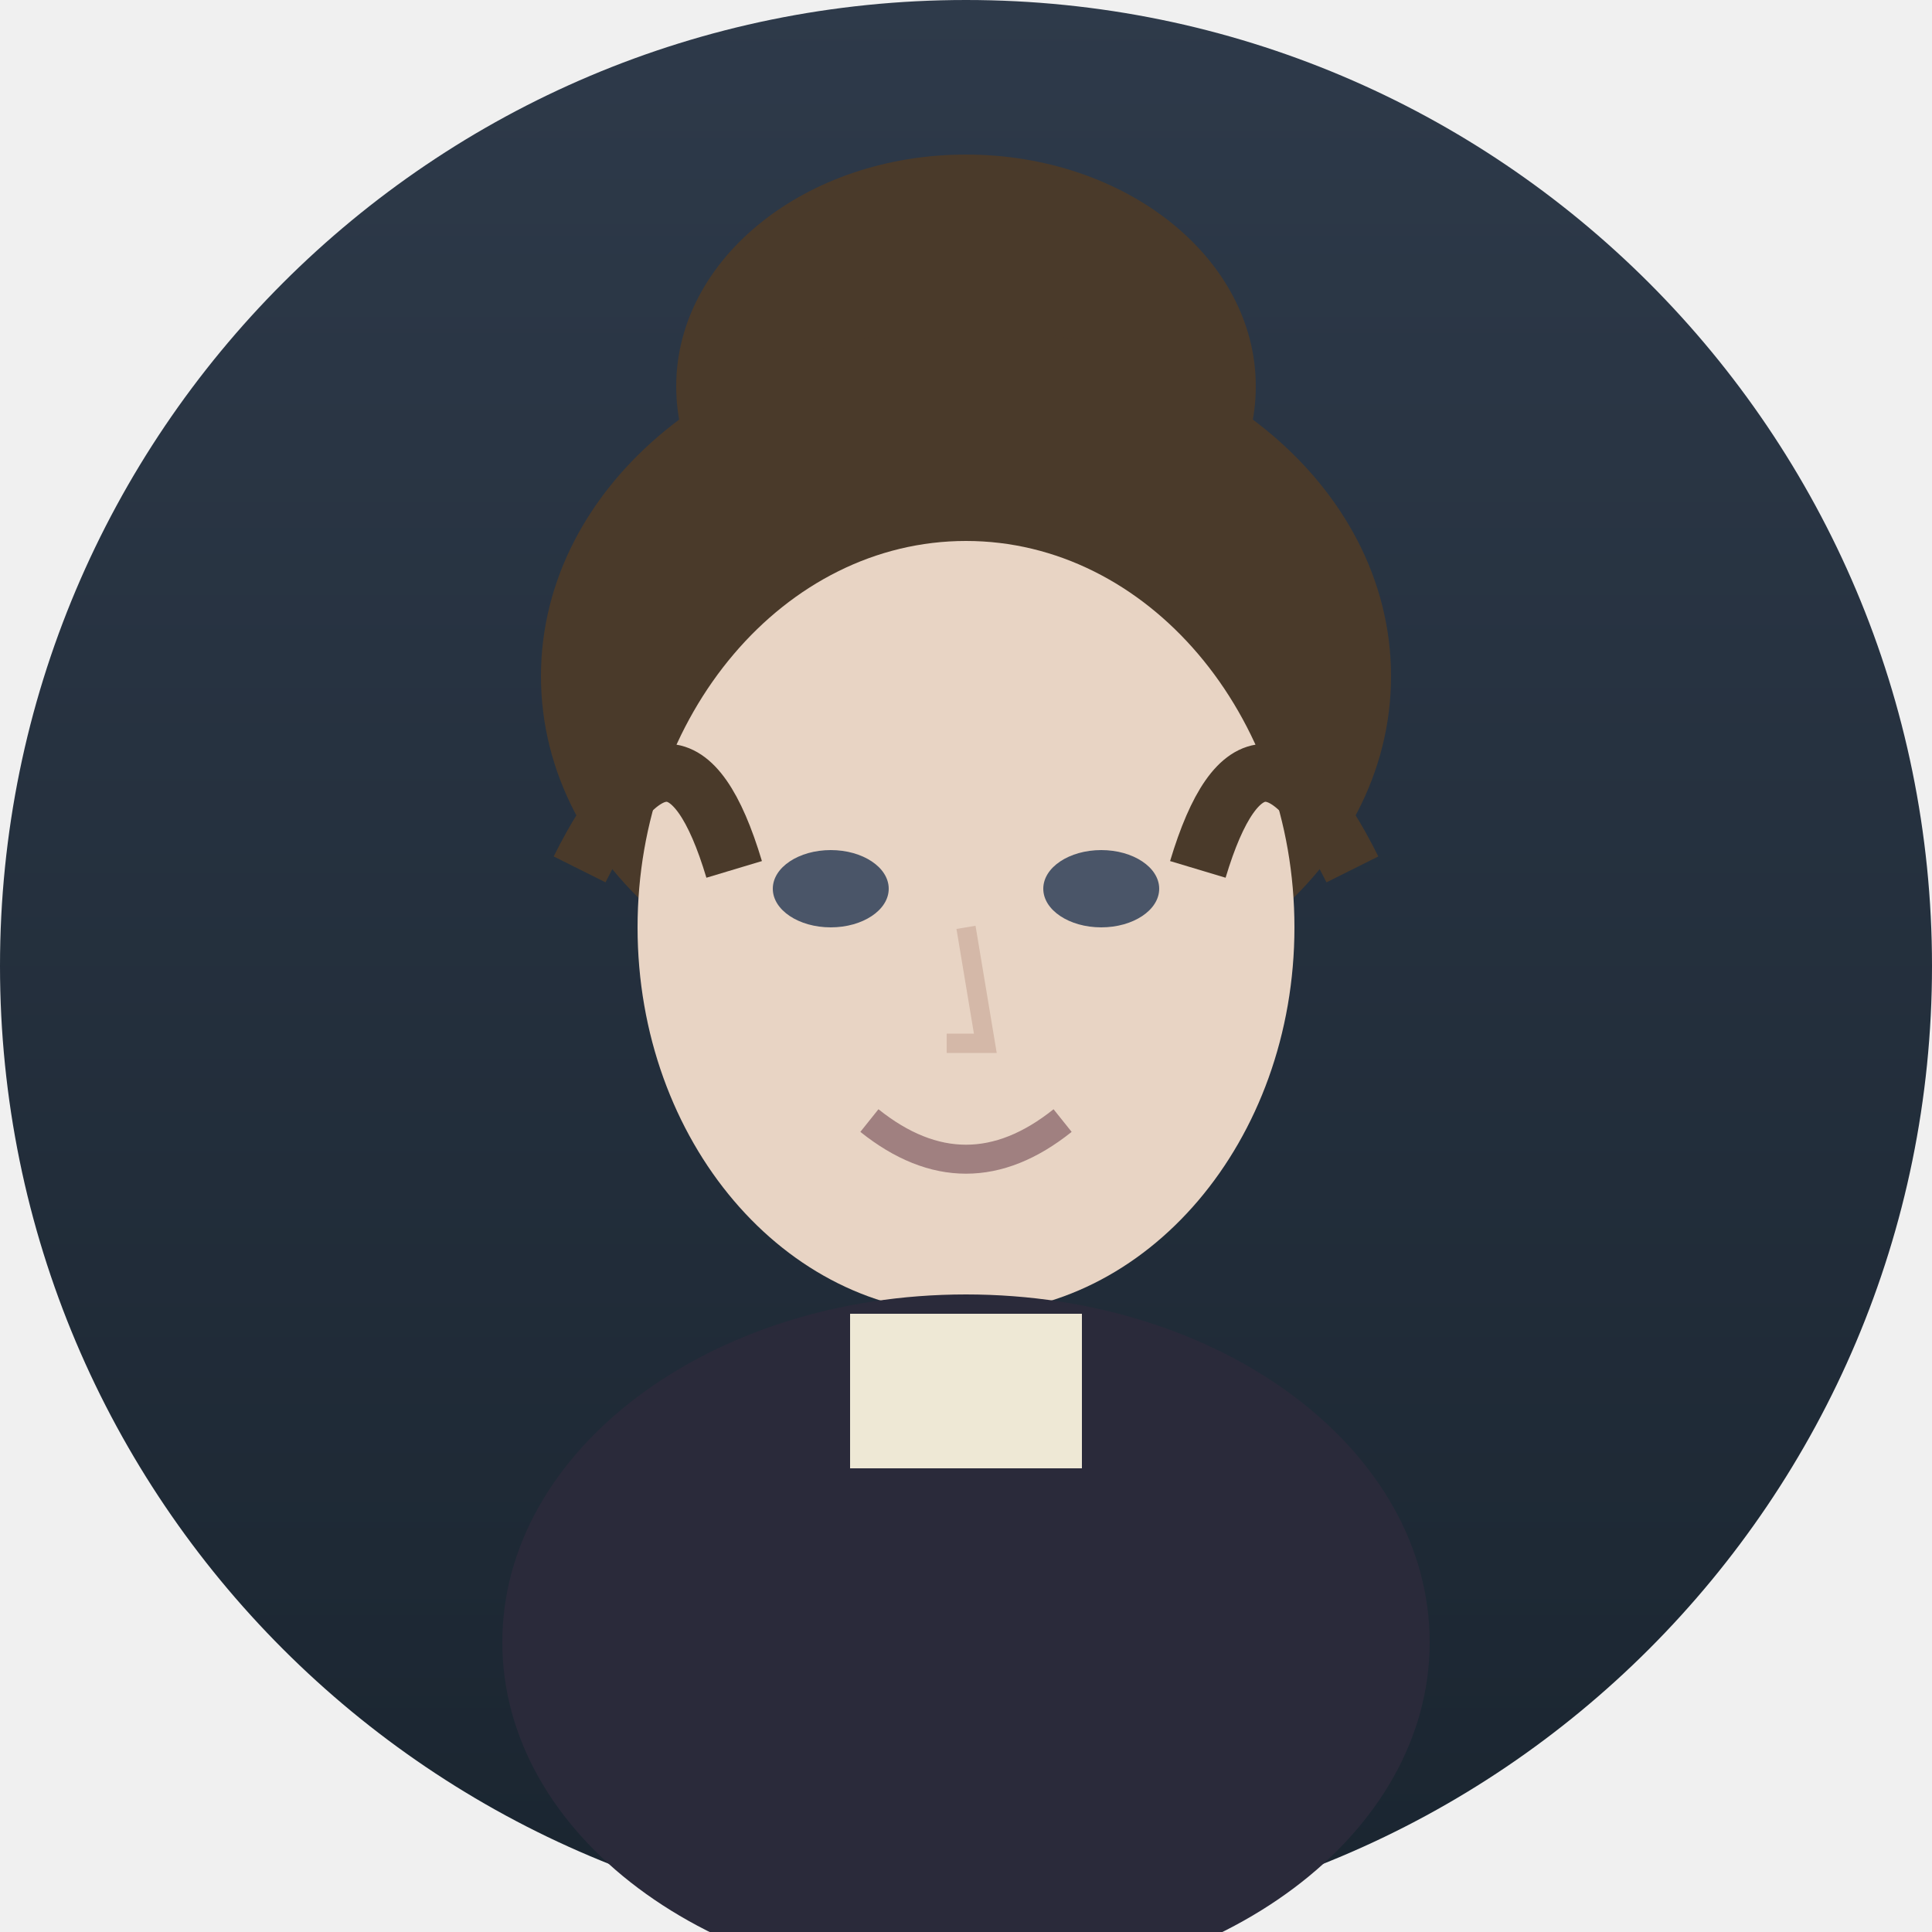
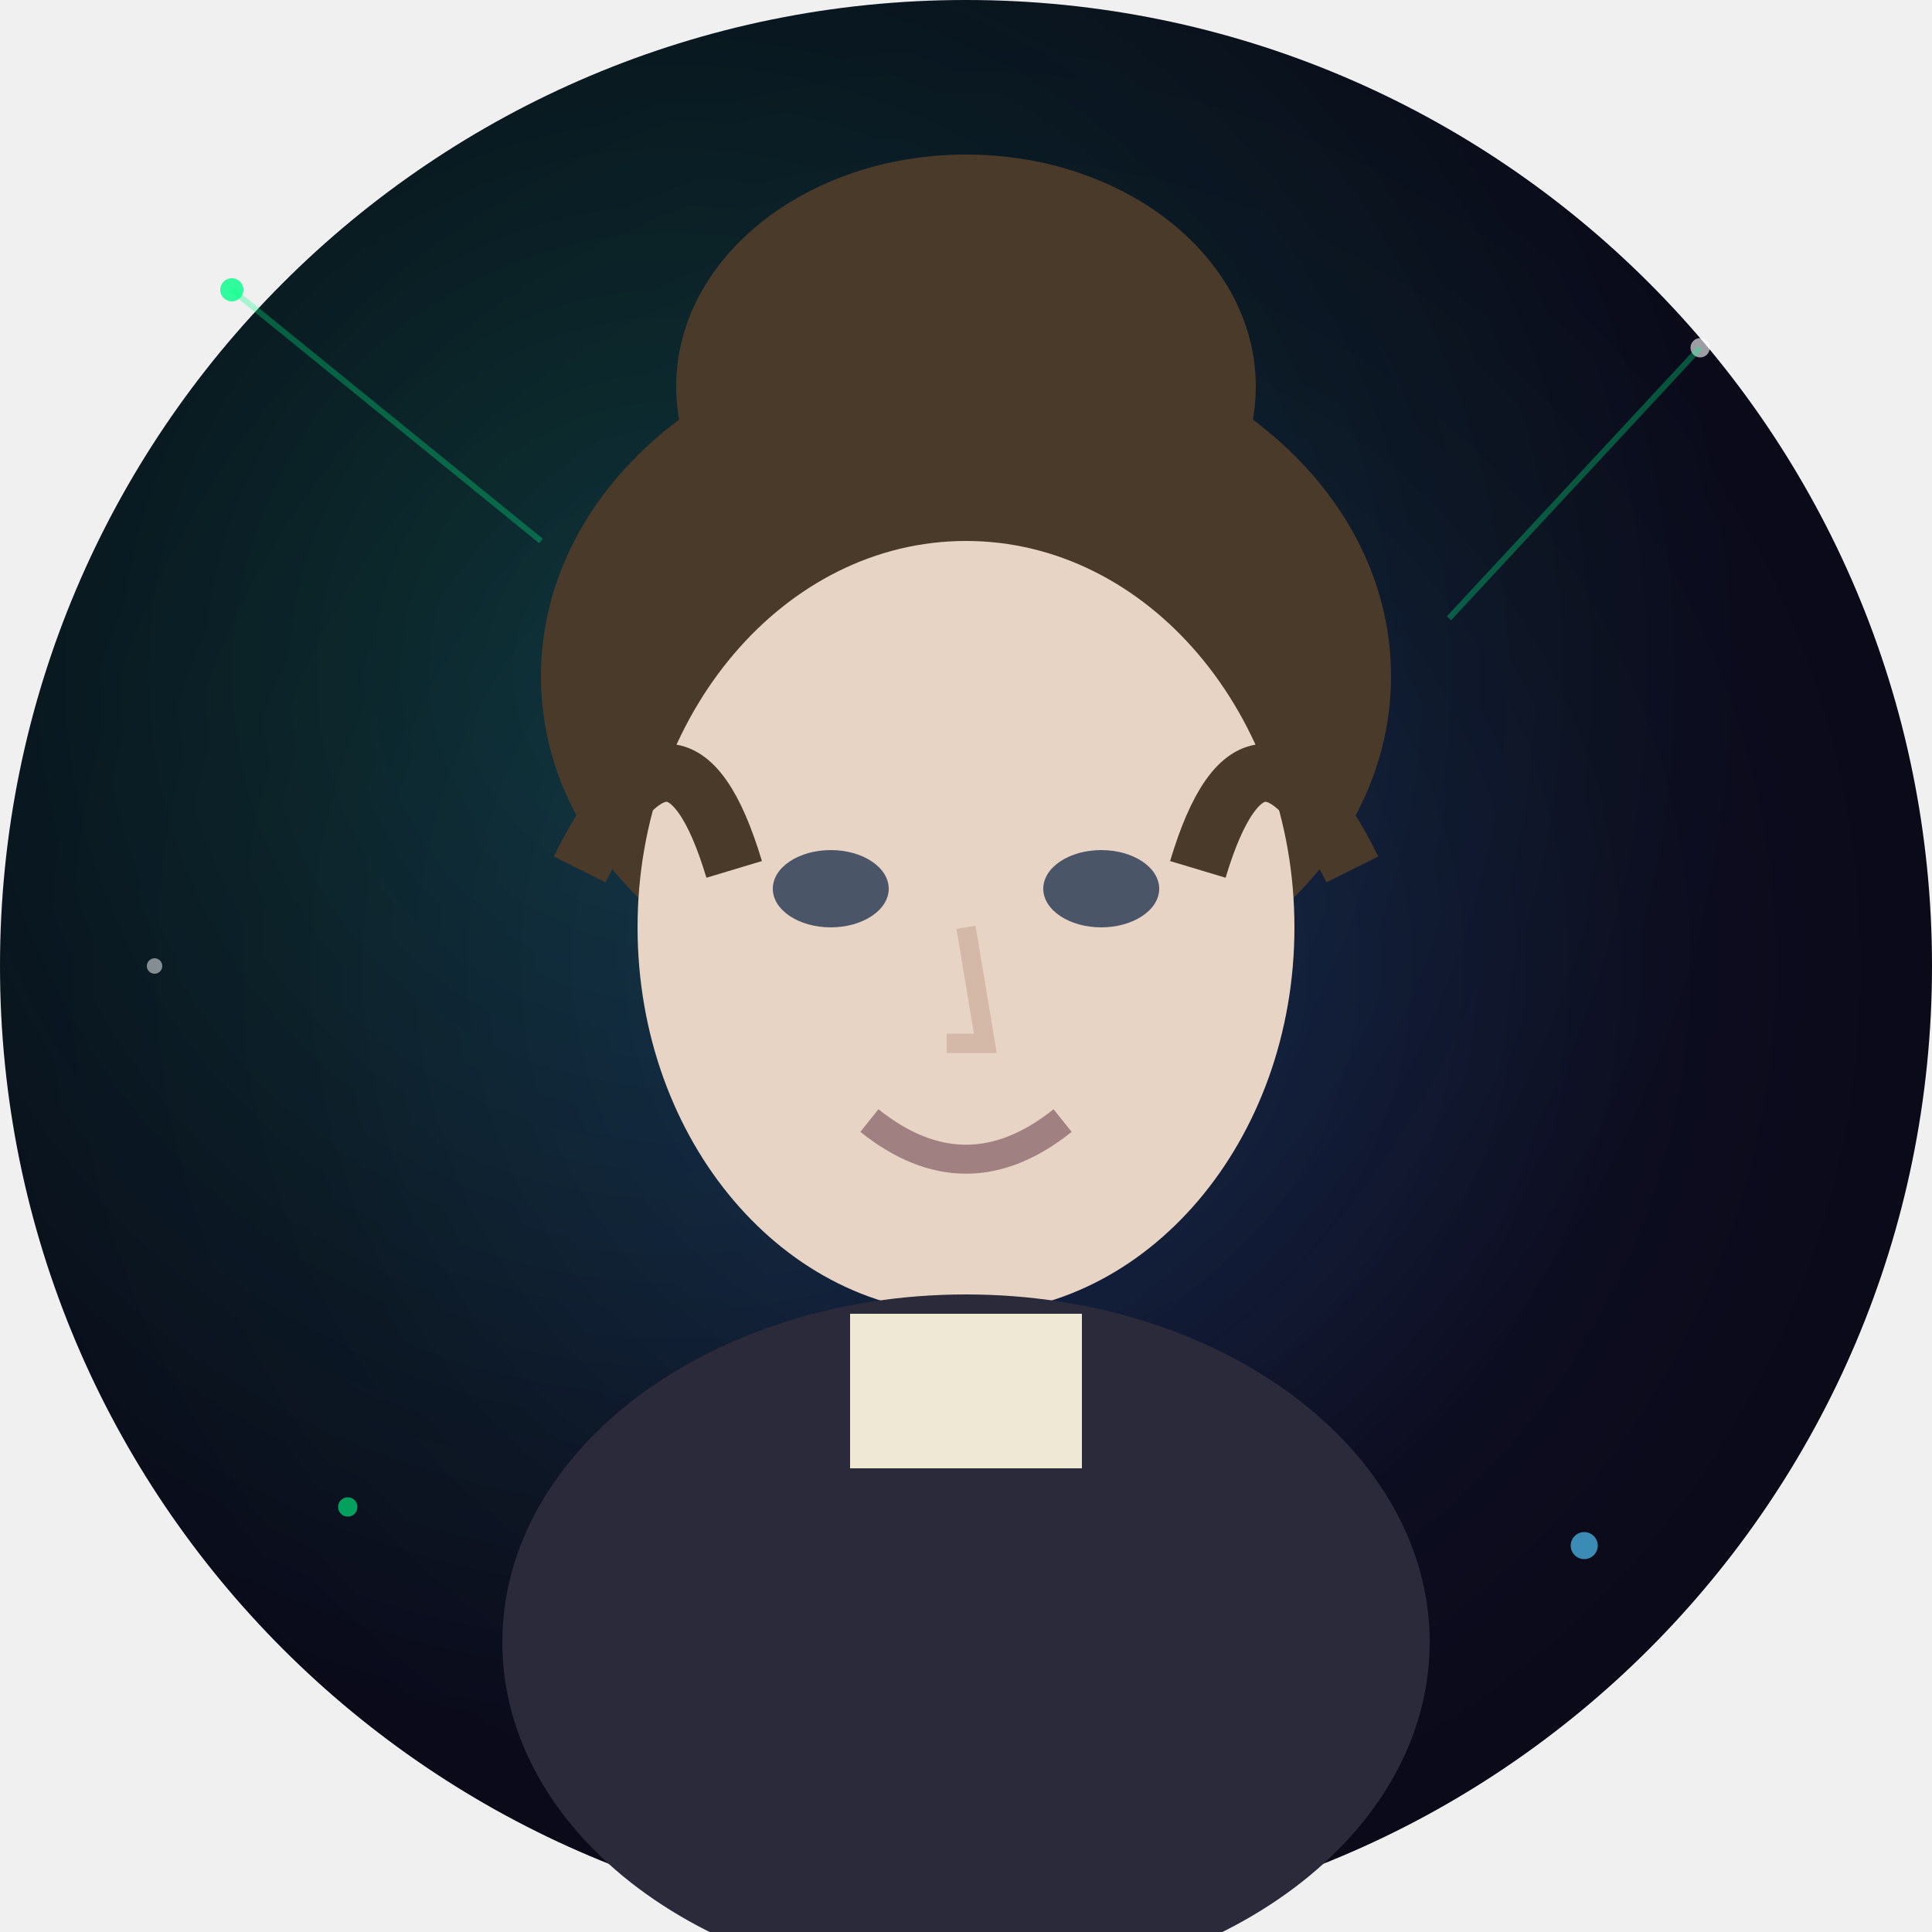
<svg xmlns="http://www.w3.org/2000/svg" viewBox="0 0 100 100">
  <defs>
-     <linearGradient id="bgCurie" x1="0%" y1="0%" x2="0%" y2="100%">
-       <stop offset="0%" style="stop-color:#2e3a4a" />
-       <stop offset="100%" style="stop-color:#1a2530" />
-     </linearGradient>
+     <radialGradient id="cosmicBgCurie" cx="50%" cy="50%" r="70%">
+       <stop offset="0%" style="stop-color:#1a1a4a" />
+       <stop offset="50%" style="stop-color:#0d0d20" />
+       <stop offset="100%" style="stop-color:#050510" />
+     </radialGradient>
+     <radialGradient id="nebulaCurie" cx="35%" cy="35%" r="55%">
+       <stop offset="0%" style="stop-color:#00ff88;stop-opacity:0.15" />
+       <stop offset="100%" style="stop-color:#00ff88;stop-opacity:0" />
+     </radialGradient>
  </defs>
-   <circle cx="50" cy="50" r="50" fill="url(#bgCurie)" />
+   <circle cx="50" cy="50" r="50" fill="url(#cosmicBgCurie)" />
+   <circle cx="50" cy="50" r="50" fill="url(#nebulaCurie)" />
+   <circle cx="12" cy="15" r="0.6" fill="#00ff88" opacity="0.8" />
+   <circle cx="88" cy="18" r="0.5" fill="#fff" opacity="0.6" />
+   <circle cx="82" cy="80" r="0.7" fill="#4fc3f7" opacity="0.7" />
+   <circle cx="18" cy="78" r="0.5" fill="#00ff88" opacity="0.6" />
+   <circle cx="8" cy="50" r="0.4" fill="#fff" opacity="0.5" />
+   <path d="M12 15 L28 28 M88 18 L75 32" stroke="#00ff88" stroke-width="0.3" opacity="0.3" />
  <ellipse cx="50" cy="20" rx="15" ry="12" fill="#4a3a2a" />
  <ellipse cx="50" cy="35" rx="22" ry="18" fill="#4a3a2a" />
  <ellipse cx="50" cy="48" rx="17" ry="20" fill="#e8d4c4" />
  <path d="M30 45 Q35 35 38 45" stroke="#4a3a2a" stroke-width="3" fill="none" />
  <path d="M70 45 Q65 35 62 45" stroke="#4a3a2a" stroke-width="3" fill="none" />
  <ellipse cx="43" cy="46" rx="3" ry="2" fill="#4a5568" />
  <ellipse cx="57" cy="46" rx="3" ry="2" fill="#4a5568" />
  <path d="M50 48 L51 54 L49 54" stroke="#d4b8a8" stroke-width="1" fill="none" />
  <path d="M45 58 Q50 62 55 58" stroke="#a08080" stroke-width="1.5" fill="none" />
  <ellipse cx="50" cy="85" rx="24" ry="18" fill="#2a2a3a" />
  <rect x="42" y="68" width="16" height="12" fill="#2a2a3a" />
  <rect x="44" y="68" width="12" height="8" fill="#eee8d5" />
</svg>
